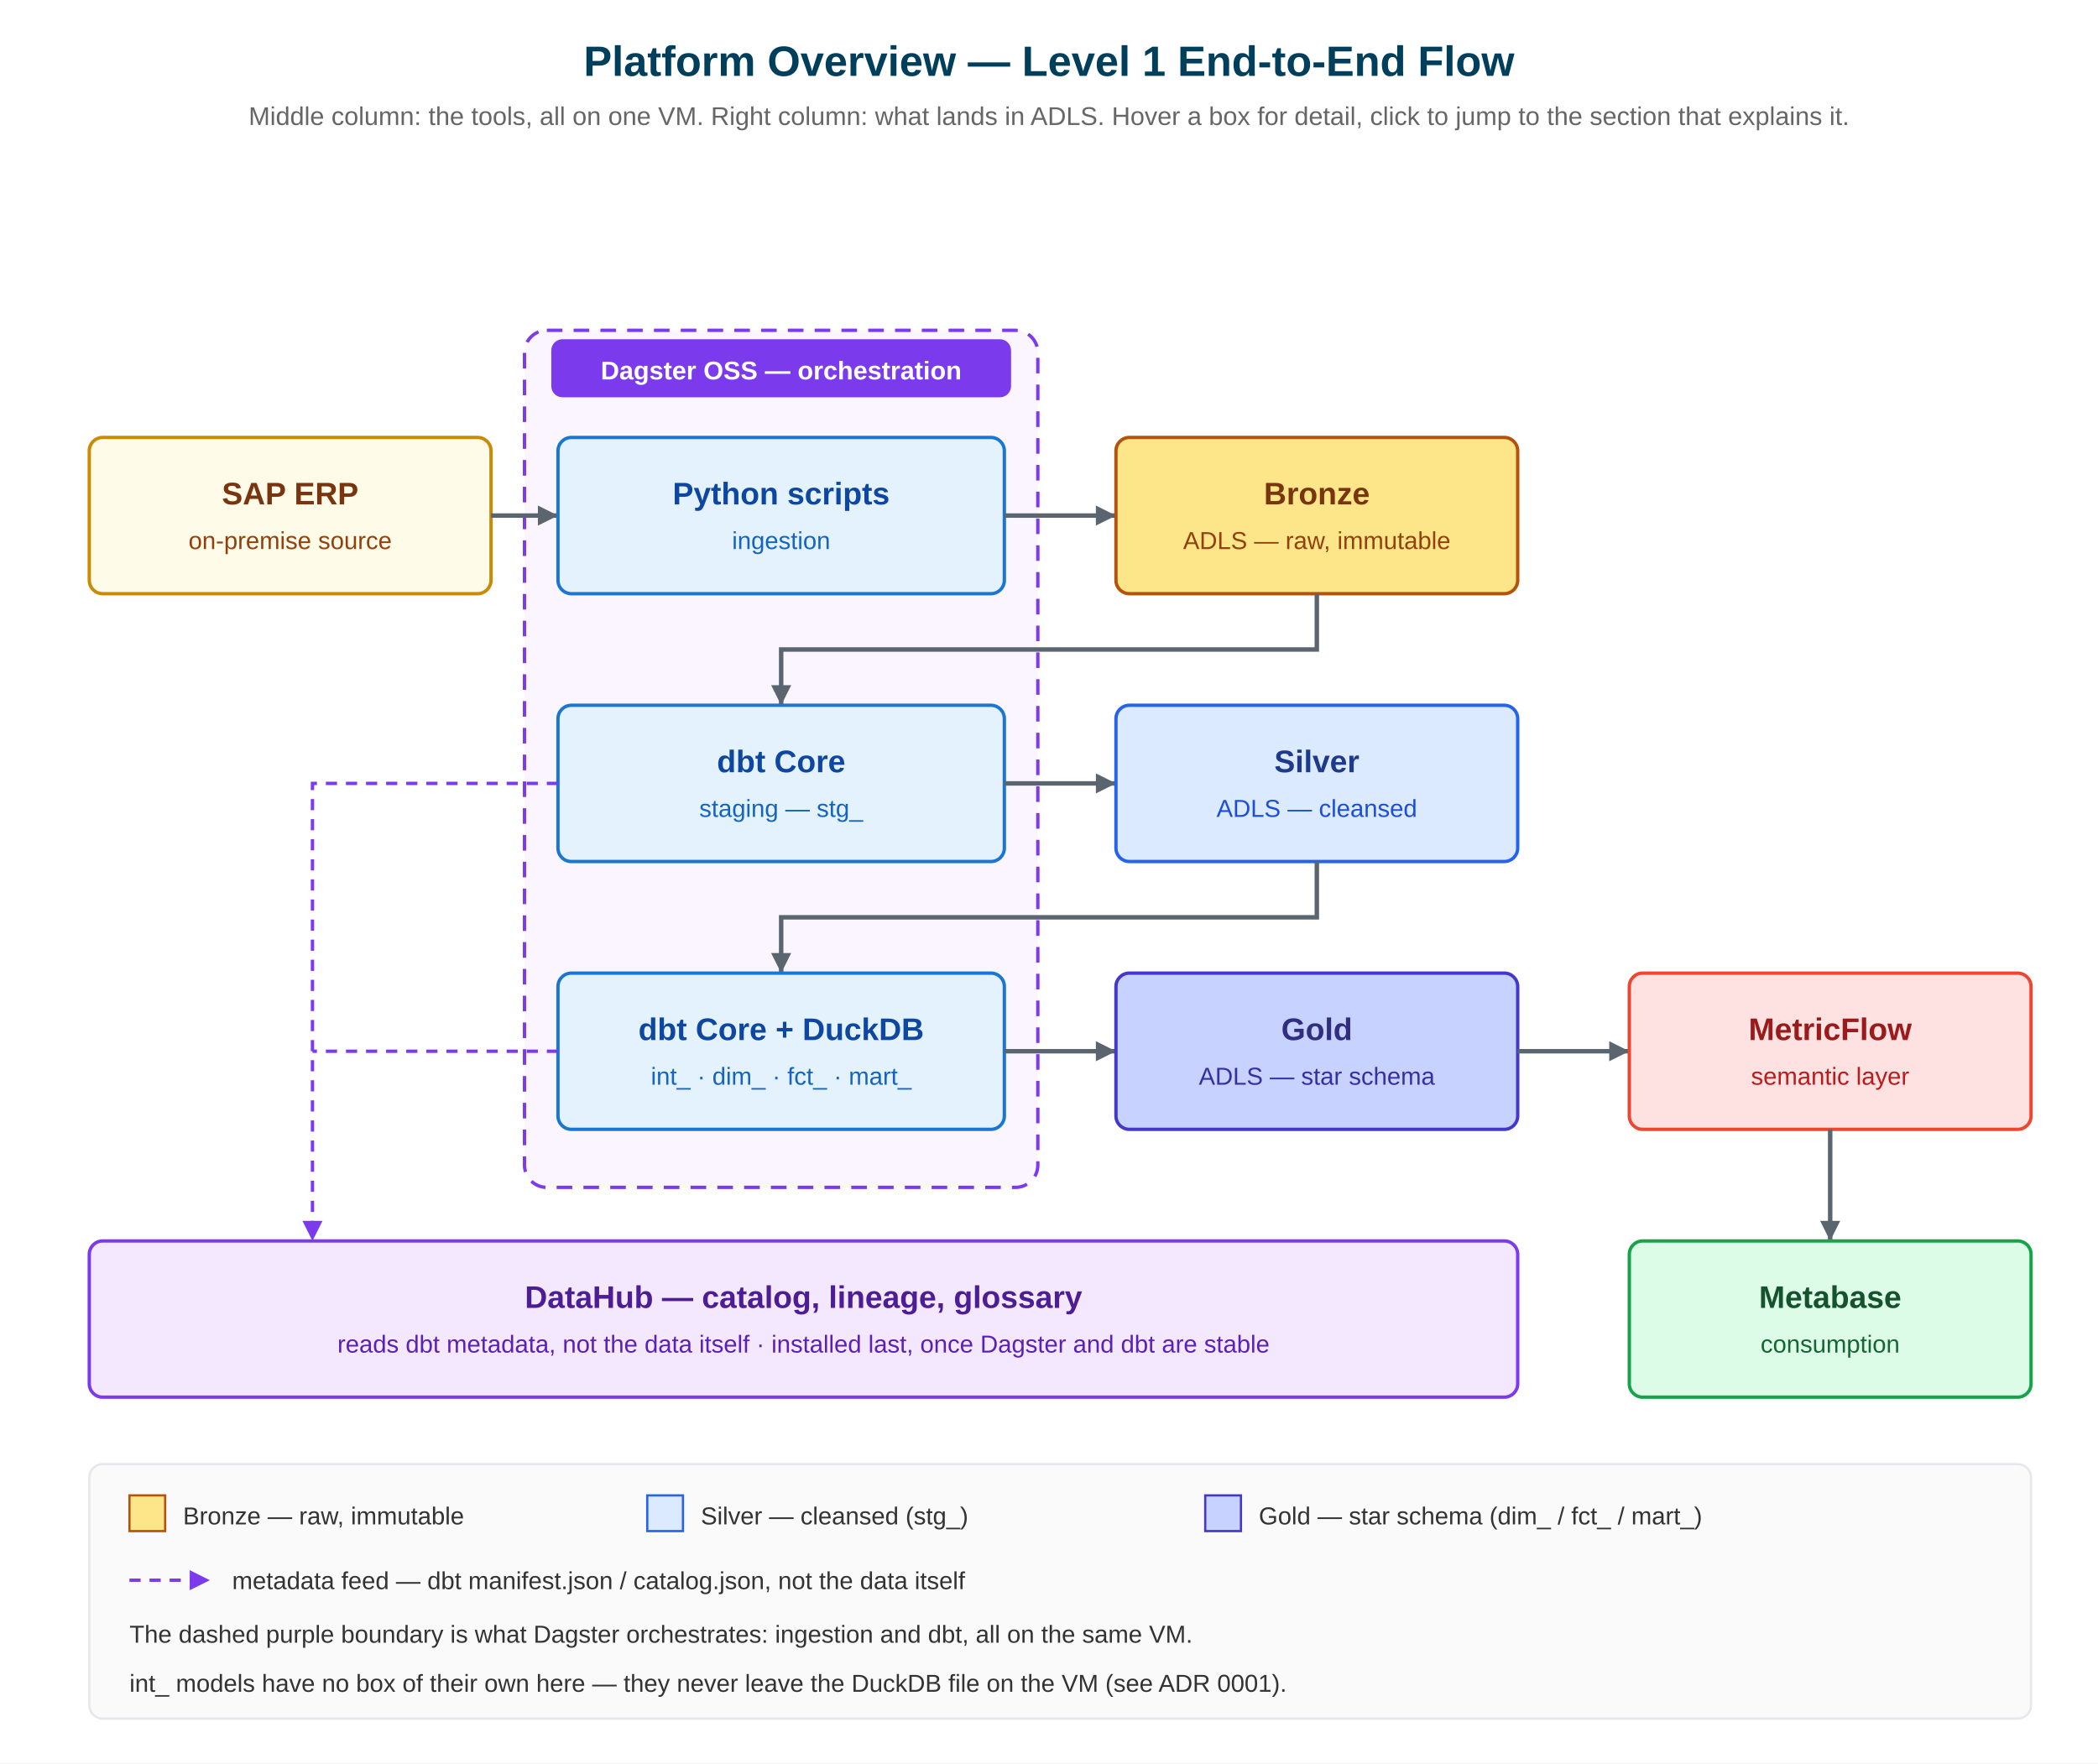
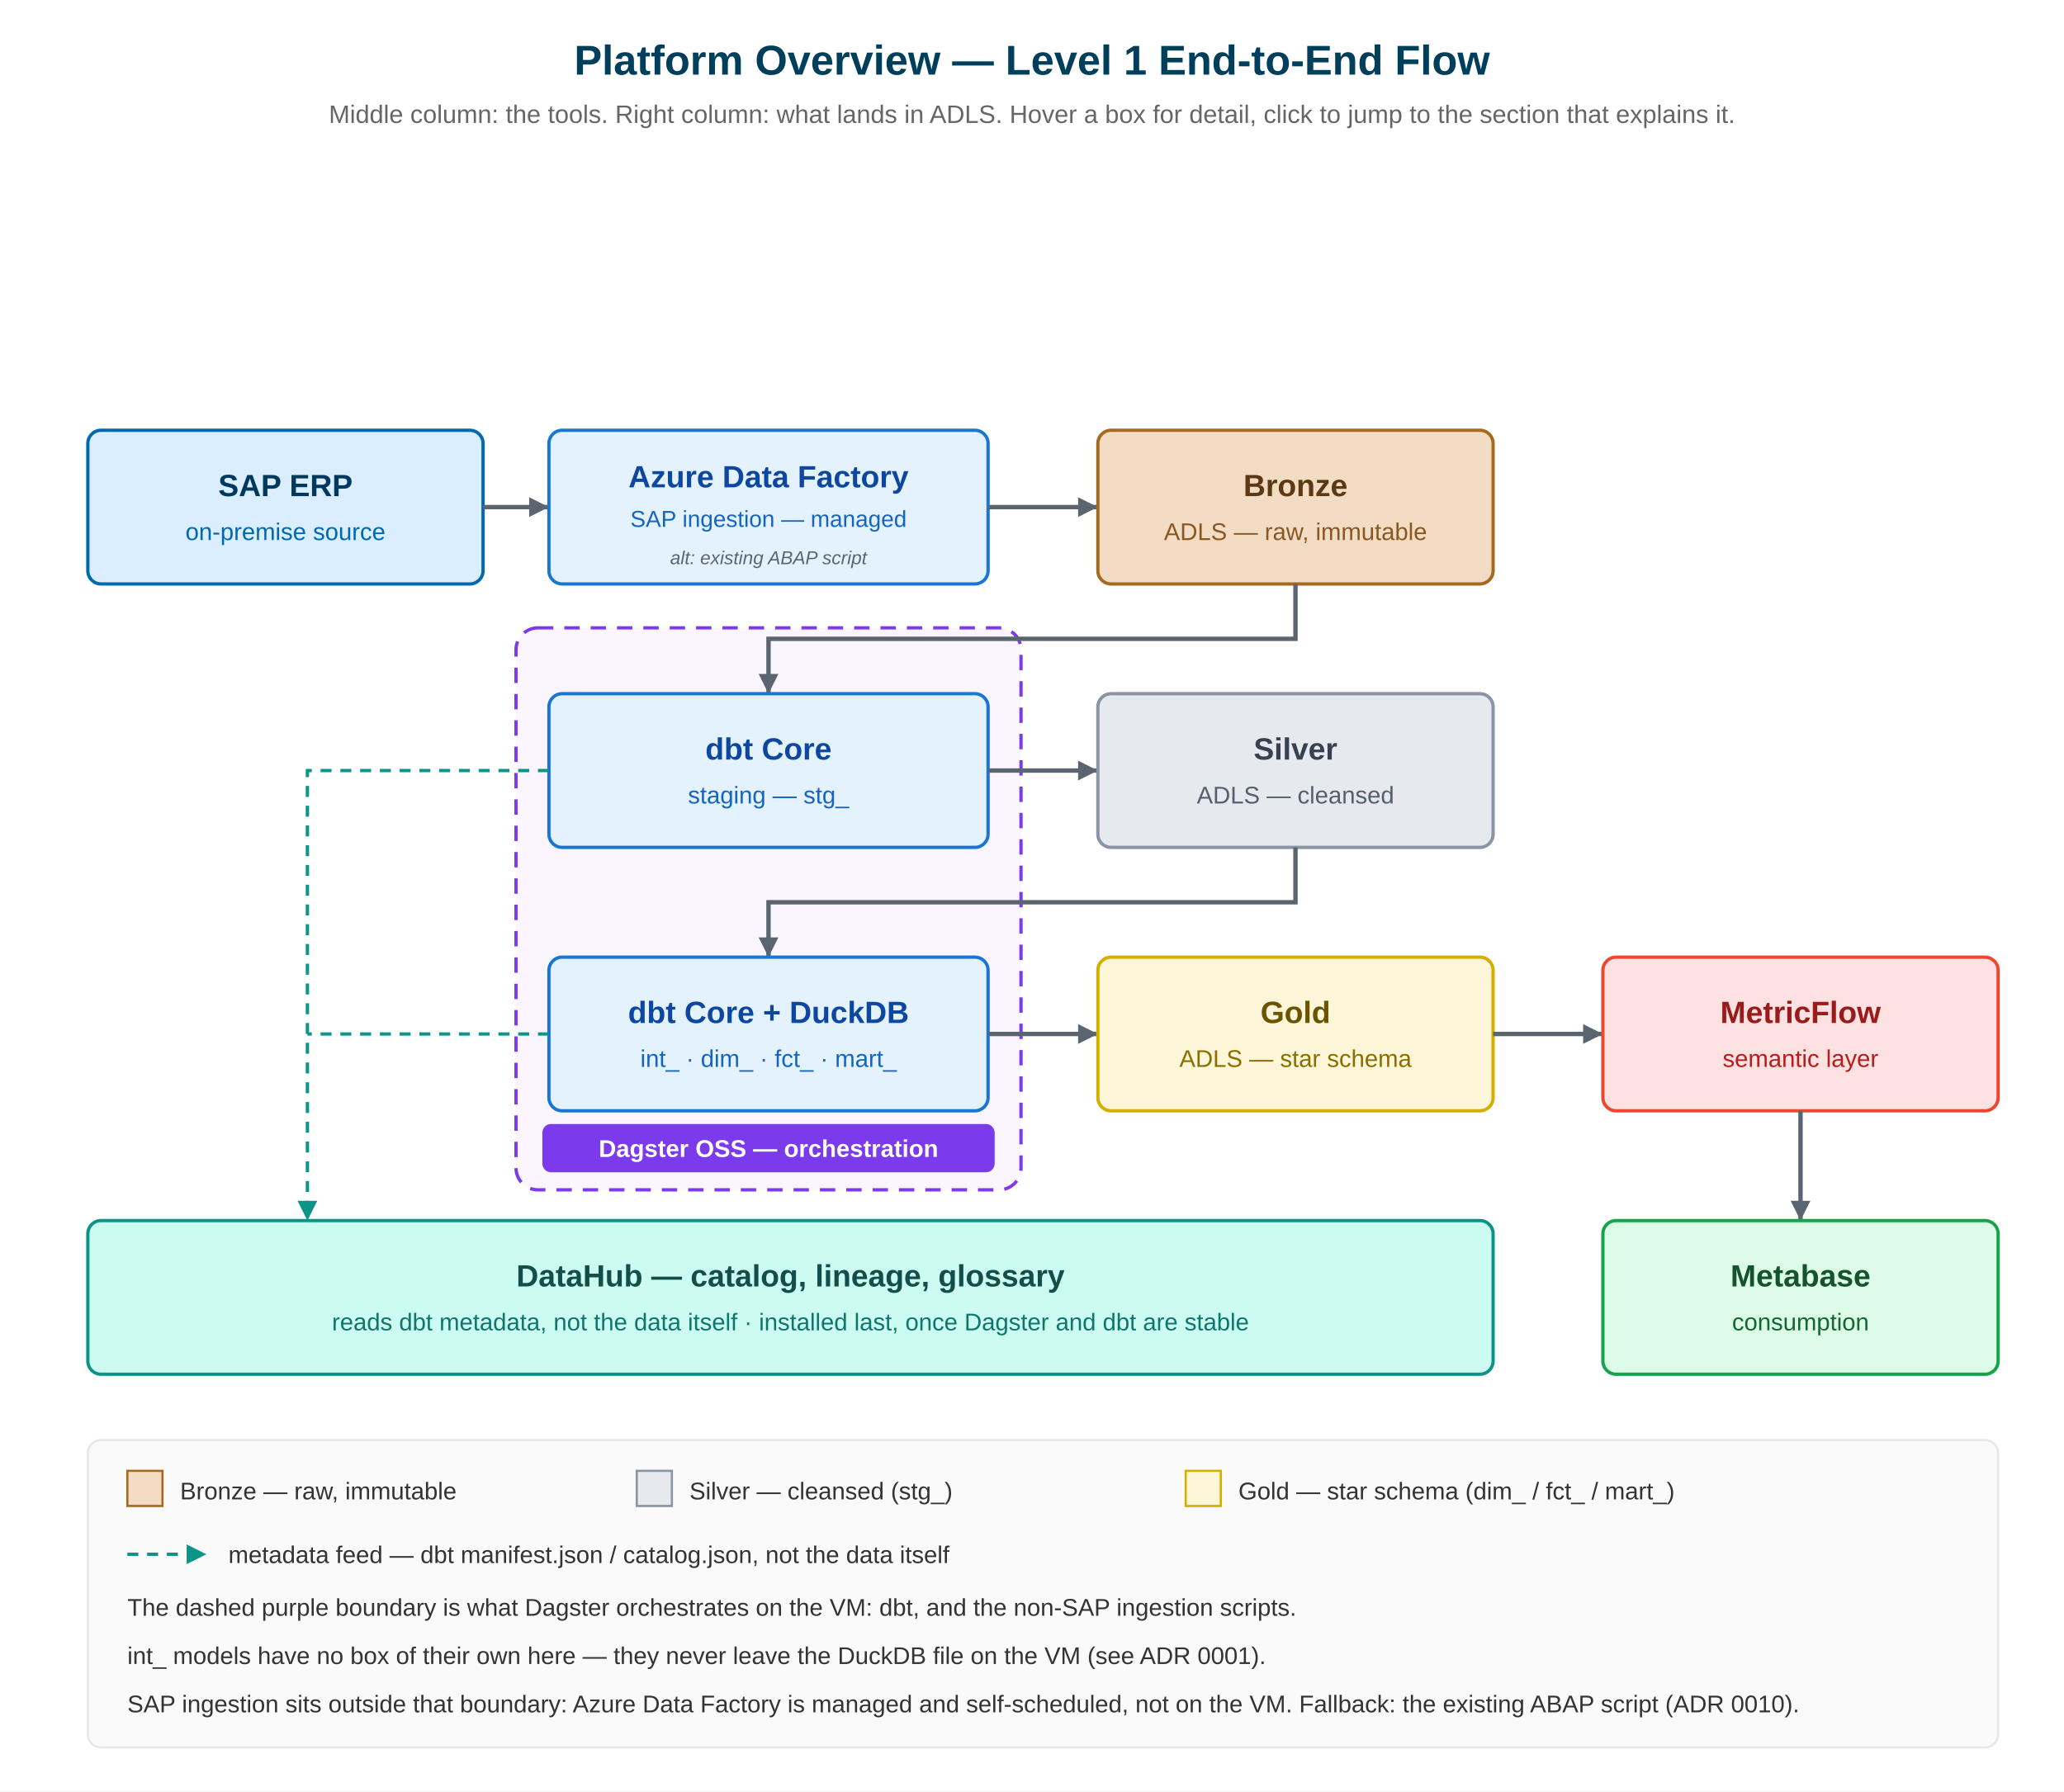
- <svg xmlns="http://www.w3.org/2000/svg" viewBox="0 0 940 790" font-family="Segoe UI, Arial, sans-serif" class="dp-diagram" role="img" aria-label="Level 1 end-to-end flow: SAP is extracted by Python scripts into Bronze, refined by dbt into Silver and then into the Gold star schema, exposed through MetricFlow and Metabase, and catalogued by DataHub.">
-   <rect width="940" height="790" fill="#ffffff" />
+ <svg xmlns="http://www.w3.org/2000/svg" viewBox="0 0 940 816" font-family="Segoe UI, Arial, sans-serif" class="dp-diagram" role="img" aria-label="Level 1 end-to-end flow: SAP is extracted by Azure Data Factory (or, as a fallback, an existing ABAP script) into Bronze, refined by dbt into Silver and then into the Gold star schema, exposed through MetricFlow and Metabase, and catalogued by DataHub.">
+   <rect width="940" height="816" fill="#ffffff" />
  <defs>
    <marker id="po-arrow" markerWidth="11" markerHeight="11" refX="9" refY="5.5" orient="auto" markerUnits="userSpaceOnUse">
      <path d="M0,1 L9,5.5 L0,10 z" fill="#5b6570" />
    </marker>
    <marker id="po-arrow-meta" markerWidth="11" markerHeight="11" refX="9" refY="5.5" orient="auto" markerUnits="userSpaceOnUse">
-       <path d="M0,1 L9,5.5 L0,10 z" fill="#7c3aed" />
+       <path d="M0,1 L9,5.5 L0,10 z" fill="#0d9488" />
    </marker>
  </defs>
  <text x="470" y="34" font-size="19" font-weight="bold" text-anchor="middle" fill="#003f5c">Platform Overview — Level 1 End-to-End Flow</text>
-   <text x="470" y="56" font-size="11.5" text-anchor="middle" fill="#666">Middle column: the tools, all on one VM. Right column: what lands in ADLS. Hover a box for detail, click to jump to the section that explains it.</text>
-   <rect x="235" y="148" width="230" height="384" rx="10" fill="#faf5ff" stroke="#7c3aed" stroke-width="1.5" stroke-dasharray="7,5" />
+   <text x="470" y="56" font-size="11.5" text-anchor="middle" fill="#666">Middle column: the tools. Right column: what lands in ADLS. Hover a box for detail, click to jump to the section that explains it.</text>
+   <rect x="235" y="286" width="230" height="256" rx="10" fill="#faf5ff" stroke="#7c3aed" stroke-width="1.5" stroke-dasharray="7,5" />
  <g class="dp-node" data-href="platform-overview.md#orchestration-dagster-oss">
-     <rect x="247" y="152" width="206" height="26" rx="5" fill="#7c3aed" />
-     <text x="350" y="170" font-size="11.5" font-weight="bold" text-anchor="middle" fill="white">Dagster OSS — orchestration</text>
+     <rect x="247" y="512" width="206" height="22" rx="4" fill="#7c3aed" />
+     <text x="350" y="527" font-size="11" font-weight="bold" text-anchor="middle" fill="white">Dagster OSS — orchestration</text>
  </g>
  <g class="dp-node" data-href="platform-overview.md#extraction-sap-to-cloud">
-     <rect x="40" y="196" width="180" height="70" rx="6" fill="#fefce8" stroke="#ca8a04" stroke-width="1.5" />
-     <text x="130" y="226" font-size="14" font-weight="bold" text-anchor="middle" fill="#78350f">SAP ERP</text>
-     <text x="130" y="246" font-size="11" text-anchor="middle" fill="#92400e">on-premise source</text>
+     <rect x="40" y="196" width="180" height="70" rx="6" fill="#dbeeff" stroke="#0069af" stroke-width="1.5" />
+     <text x="130" y="226" font-size="14" font-weight="bold" text-anchor="middle" fill="#00395c">SAP ERP</text>
+     <text x="130" y="246" font-size="11" text-anchor="middle" fill="#0069af">on-premise source</text>
  </g>
  <line x1="220" y1="231" x2="250" y2="231" stroke="#5b6570" stroke-width="2" marker-end="url(#po-arrow)" />
-   <g class="dp-node" data-href="https://github.com/picot-data/data-platform-standards/blob/main/adr/0007-python-scripts-not-airbyte.md">
+   <g class="dp-node" data-href="https://github.com/picot-data/data-platform-standards/blob/main/adr/0010-adf-not-python-scripts-for-sap.md">
    <rect x="250" y="196" width="200" height="70" rx="6" fill="#e3f2fd" stroke="#1976d2" stroke-width="1.5" />
-     <text x="350" y="226" font-size="14" font-weight="bold" text-anchor="middle" fill="#0d47a1">Python scripts</text>
-     <text x="350" y="246" font-size="11" text-anchor="middle" fill="#1565c0">ingestion</text>
+     <text x="350" y="222" font-size="14" font-weight="bold" text-anchor="middle" fill="#0d47a1">Azure Data Factory</text>
+     <text x="350" y="240" font-size="10.5" text-anchor="middle" fill="#1565c0">SAP ingestion — managed</text>
+     <text x="350" y="257" font-size="8.5" font-style="italic" text-anchor="middle" fill="#5b6570">alt: existing ABAP script</text>
  </g>
  <line x1="450" y1="231" x2="500" y2="231" stroke="#5b6570" stroke-width="2" marker-end="url(#po-arrow)" />
  <g class="dp-node" data-href="naming-conventions.md#persistence-per-layer">
-     <rect x="500" y="196" width="180" height="70" rx="6" fill="#fde68a" stroke="#b45309" stroke-width="1.5" />
-     <text x="590" y="226" font-size="14" font-weight="bold" text-anchor="middle" fill="#78350f">Bronze</text>
-     <text x="590" y="246" font-size="11" text-anchor="middle" fill="#92400e">ADLS — raw, immutable</text>
+     <rect x="500" y="196" width="180" height="70" rx="6" fill="#f2ddc4" stroke="#a5691f" stroke-width="1.5" />
+     <text x="590" y="226" font-size="14" font-weight="bold" text-anchor="middle" fill="#5c3813">Bronze</text>
+     <text x="590" y="246" font-size="11" text-anchor="middle" fill="#8a5722">ADLS — raw, immutable</text>
  </g>
  <path d="M590,266 V291 H350 V316" fill="none" stroke="#5b6570" stroke-width="2" marker-end="url(#po-arrow)" />
  <g class="dp-node" data-href="data-layers.md#the-dbt-layers-in-transformation-order">
    <rect x="250" y="316" width="200" height="70" rx="6" fill="#e3f2fd" stroke="#1976d2" stroke-width="1.5" />
    <text x="350" y="346" font-size="14" font-weight="bold" text-anchor="middle" fill="#0d47a1">dbt Core</text>
    <text x="350" y="366" font-size="11" text-anchor="middle" fill="#1565c0">staging — stg_</text>
  </g>
  <line x1="450" y1="351" x2="500" y2="351" stroke="#5b6570" stroke-width="2" marker-end="url(#po-arrow)" />
  <g class="dp-node" data-href="https://github.com/picot-data/data-platform-standards/blob/main/adr/0001-medallion-dbt-layer-persistence.md">
-     <rect x="500" y="316" width="180" height="70" rx="6" fill="#dbeafe" stroke="#2563eb" stroke-width="1.5" />
-     <text x="590" y="346" font-size="14" font-weight="bold" text-anchor="middle" fill="#1e3a8a">Silver</text>
-     <text x="590" y="366" font-size="11" text-anchor="middle" fill="#1d4ed8">ADLS — cleansed</text>
+     <rect x="500" y="316" width="180" height="70" rx="6" fill="#e6e9ed" stroke="#8a94a3" stroke-width="1.5" />
+     <text x="590" y="346" font-size="14" font-weight="bold" text-anchor="middle" fill="#374151">Silver</text>
+     <text x="590" y="366" font-size="11" text-anchor="middle" fill="#55606f">ADLS — cleansed</text>
  </g>
  <path d="M590,386 V411 H350 V436" fill="none" stroke="#5b6570" stroke-width="2" marker-end="url(#po-arrow)" />
  <g class="dp-node" data-href="data-layers.md#why-a-star-schema-not-marts-built-directly-from-staging">
    <rect x="250" y="436" width="200" height="70" rx="6" fill="#e3f2fd" stroke="#1976d2" stroke-width="1.5" />
    <text x="350" y="466" font-size="14" font-weight="bold" text-anchor="middle" fill="#0d47a1">dbt Core + DuckDB</text>
    <text x="350" y="486" font-size="11" text-anchor="middle" fill="#1565c0">int_ · dim_ · fct_ · mart_</text>
  </g>
  <line x1="450" y1="471" x2="500" y2="471" stroke="#5b6570" stroke-width="2" marker-end="url(#po-arrow)" />
  <g class="dp-node" data-href="data-layers.md#the-two-axes">
-     <rect x="500" y="436" width="180" height="70" rx="6" fill="#c7d2fe" stroke="#4338ca" stroke-width="1.5" />
-     <text x="590" y="466" font-size="14" font-weight="bold" text-anchor="middle" fill="#312e81">Gold</text>
-     <text x="590" y="486" font-size="11" text-anchor="middle" fill="#3730a3">ADLS — star schema</text>
+     <rect x="500" y="436" width="180" height="70" rx="6" fill="#fdf6d8" stroke="#d4af00" stroke-width="1.5" />
+     <text x="590" y="466" font-size="14" font-weight="bold" text-anchor="middle" fill="#6b5300">Gold</text>
+     <text x="590" y="486" font-size="11" text-anchor="middle" fill="#8a6e00">ADLS — star schema</text>
  </g>
  <line x1="680" y1="471" x2="730" y2="471" stroke="#5b6570" stroke-width="2" marker-end="url(#po-arrow)" />
  <g class="dp-node" data-href="semantic-layer.md">
    <rect x="730" y="436" width="180" height="70" rx="6" fill="#fee2e2" stroke="#ee4631" stroke-width="1.5" />
    <text x="820" y="466" font-size="14" font-weight="bold" text-anchor="middle" fill="#991b1b">MetricFlow</text>
    <text x="820" y="486" font-size="11" text-anchor="middle" fill="#b91c1c">semantic layer</text>
  </g>
  <line x1="820" y1="506" x2="820" y2="556" stroke="#5b6570" stroke-width="2" marker-end="url(#po-arrow)" />
  <g class="dp-node" data-href="https://github.com/picot-data/data-platform-standards/blob/main/adr/0008-metabase-not-power-bi.md">
    <rect x="730" y="556" width="180" height="70" rx="6" fill="#dcfce7" stroke="#16a34a" stroke-width="1.5" />
    <text x="820" y="586" font-size="14" font-weight="bold" text-anchor="middle" fill="#14532d">Metabase</text>
    <text x="820" y="606" font-size="11" text-anchor="middle" fill="#166534">consumption</text>
  </g>
-   <path d="M250,351 H140 V556" fill="none" stroke="#7c3aed" stroke-width="1.5" stroke-dasharray="5,4" marker-end="url(#po-arrow-meta)" />
-   <path d="M250,471 H140" fill="none" stroke="#7c3aed" stroke-width="1.5" stroke-dasharray="5,4" />
+   <path d="M250,351 H140 V556" fill="none" stroke="#0d9488" stroke-width="1.5" stroke-dasharray="5,4" marker-end="url(#po-arrow-meta)" />
+   <path d="M250,471 H140" fill="none" stroke="#0d9488" stroke-width="1.5" stroke-dasharray="5,4" />
  <g class="dp-node" data-href="platform-overview.md#governance-datahub">
-     <rect x="40" y="556" width="640" height="70" rx="6" fill="#f3e8ff" stroke="#7c3aed" stroke-width="1.5" />
-     <text x="360" y="586" font-size="14" font-weight="bold" text-anchor="middle" fill="#4c1d95">DataHub — catalog, lineage, glossary</text>
-     <text x="360" y="606" font-size="11" text-anchor="middle" fill="#5b21b6">reads dbt metadata, not the data itself · installed last, once Dagster and dbt are stable</text>
+     <rect x="40" y="556" width="640" height="70" rx="6" fill="#ccfbf1" stroke="#0d9488" stroke-width="1.5" />
+     <text x="360" y="586" font-size="14" font-weight="bold" text-anchor="middle" fill="#134e4a">DataHub — catalog, lineage, glossary</text>
+     <text x="360" y="606" font-size="11" text-anchor="middle" fill="#0f766e">reads dbt metadata, not the data itself · installed last, once Dagster and dbt are stable</text>
  </g>
-   <rect x="40" y="656" width="870" height="114" rx="6" fill="#fafafa" stroke="#e5e7eb" />
-   <rect x="58" y="670" width="16" height="16" fill="#fde68a" stroke="#b45309" />
+   <rect x="40" y="656" width="870" height="140" rx="6" fill="#fafafa" stroke="#e5e7eb" />
+   <rect x="58" y="670" width="16" height="16" fill="#f2ddc4" stroke="#a5691f" />
  <text x="82" y="683" font-size="11" fill="#333">Bronze — raw, immutable</text>
-   <rect x="290" y="670" width="16" height="16" fill="#dbeafe" stroke="#2563eb" />
+   <rect x="290" y="670" width="16" height="16" fill="#e6e9ed" stroke="#8a94a3" />
  <text x="314" y="683" font-size="11" fill="#333">Silver — cleansed (stg_)</text>
-   <rect x="540" y="670" width="16" height="16" fill="#c7d2fe" stroke="#4338ca" />
+   <rect x="540" y="670" width="16" height="16" fill="#fdf6d8" stroke="#d4af00" />
  <text x="564" y="683" font-size="11" fill="#333">Gold — star schema (dim_ / fct_ / mart_)</text>
-   <line x1="58" y1="708" x2="94" y2="708" stroke="#7c3aed" stroke-width="1.5" stroke-dasharray="5,4" marker-end="url(#po-arrow-meta)" />
+   <line x1="58" y1="708" x2="94" y2="708" stroke="#0d9488" stroke-width="1.5" stroke-dasharray="5,4" marker-end="url(#po-arrow-meta)" />
  <text x="104" y="712" font-size="11" fill="#333">metadata feed — dbt manifest.json / catalog.json, not the data itself</text>
-   <text x="58" y="736" font-size="11" fill="#333">The dashed purple boundary is what Dagster orchestrates: ingestion and dbt, all on the same VM.</text>
+   <text x="58" y="736" font-size="11" fill="#333">The dashed purple boundary is what Dagster orchestrates on the VM: dbt, and the non-SAP ingestion scripts.</text>
  <text x="58" y="758" font-size="11" fill="#333">int_ models have no box of their own here — they never leave the DuckDB file on the VM (see ADR 0001).</text>
+   <text x="58" y="780" font-size="11" fill="#333">SAP ingestion sits outside that boundary: Azure Data Factory is managed and self-scheduled, not on the VM. Fallback: the existing ABAP script (ADR 0010).</text>
</svg>
